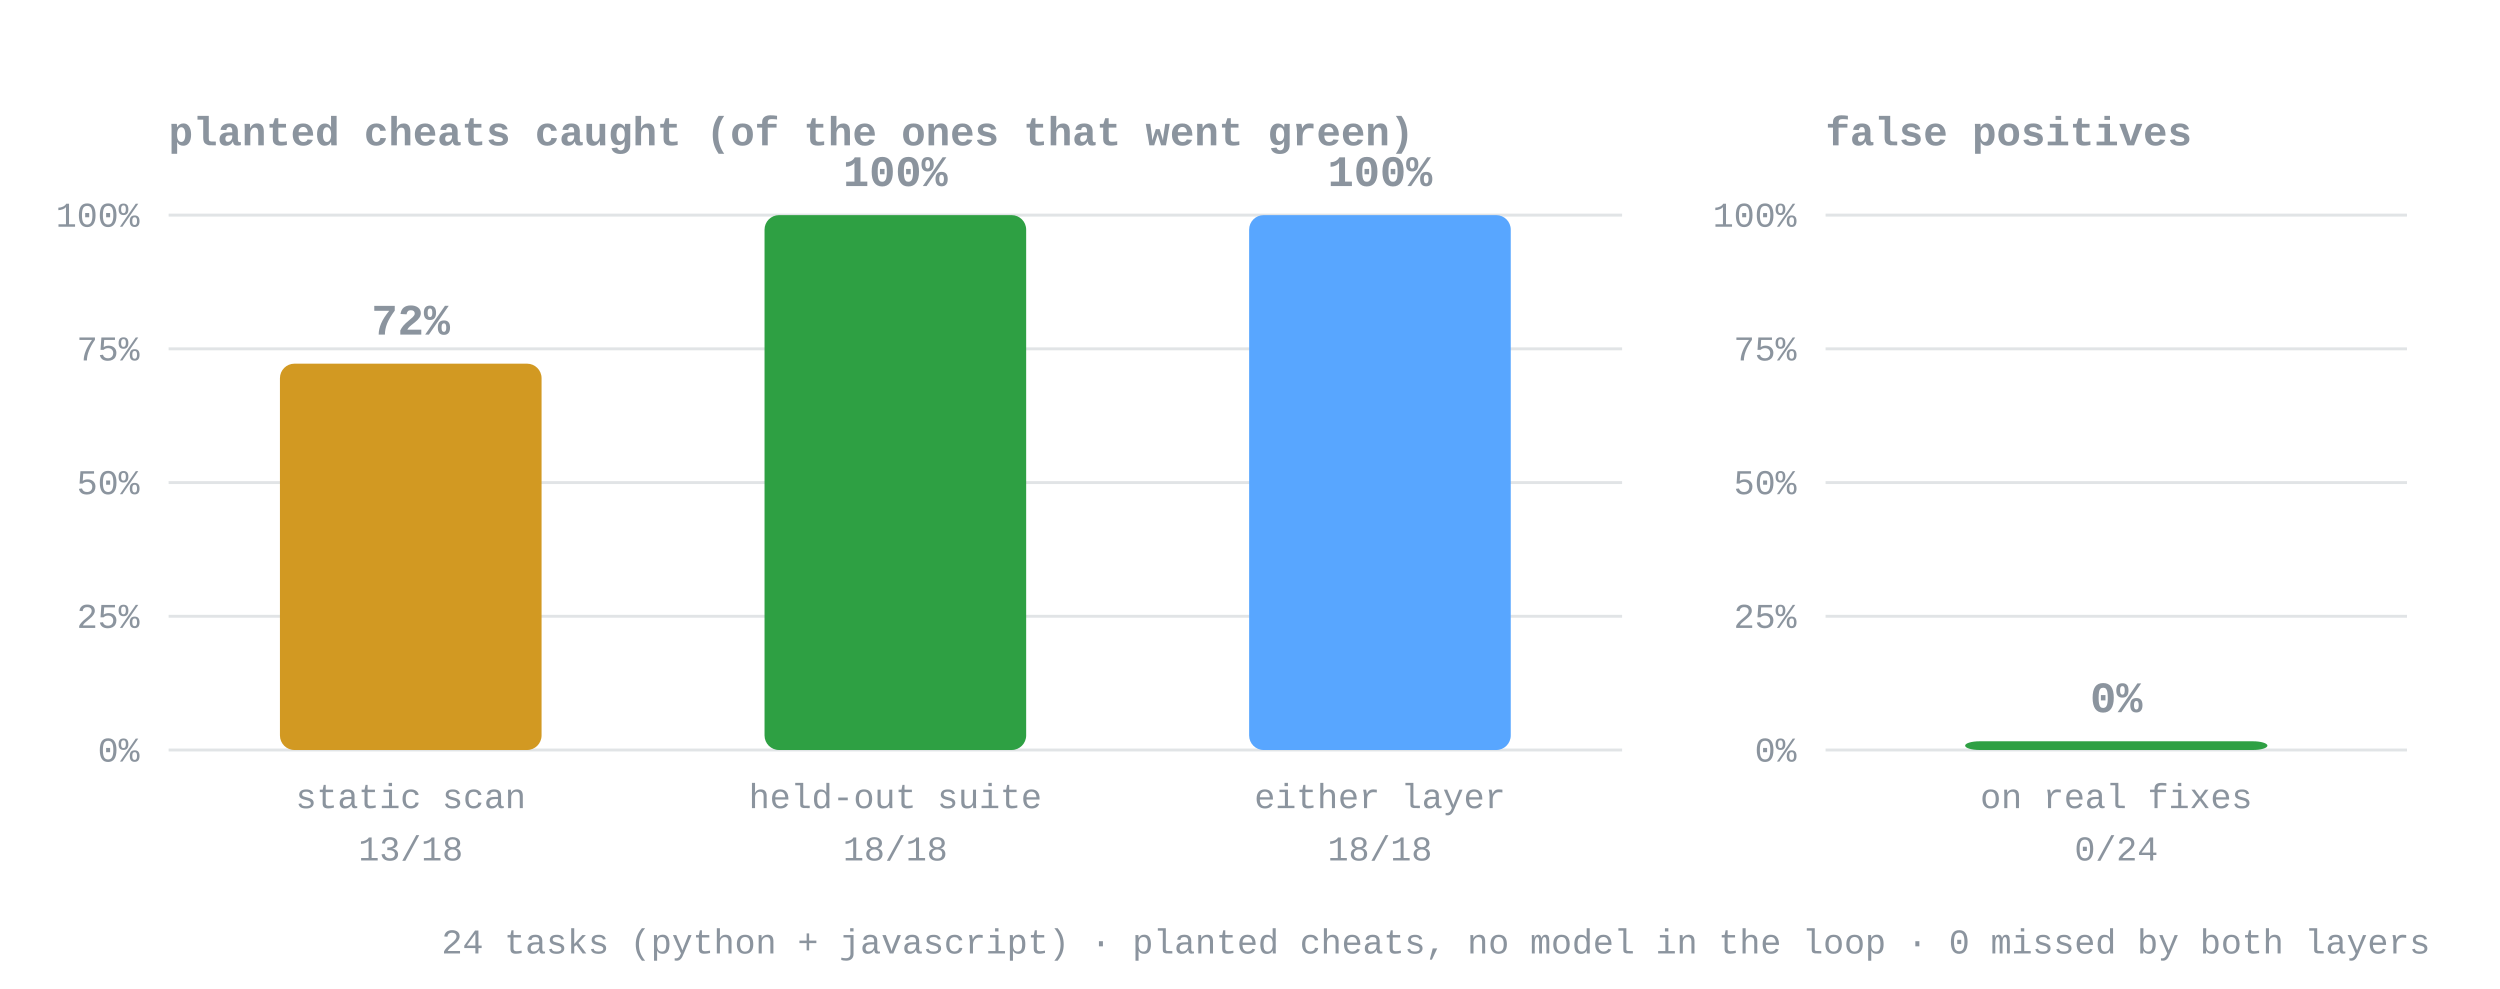
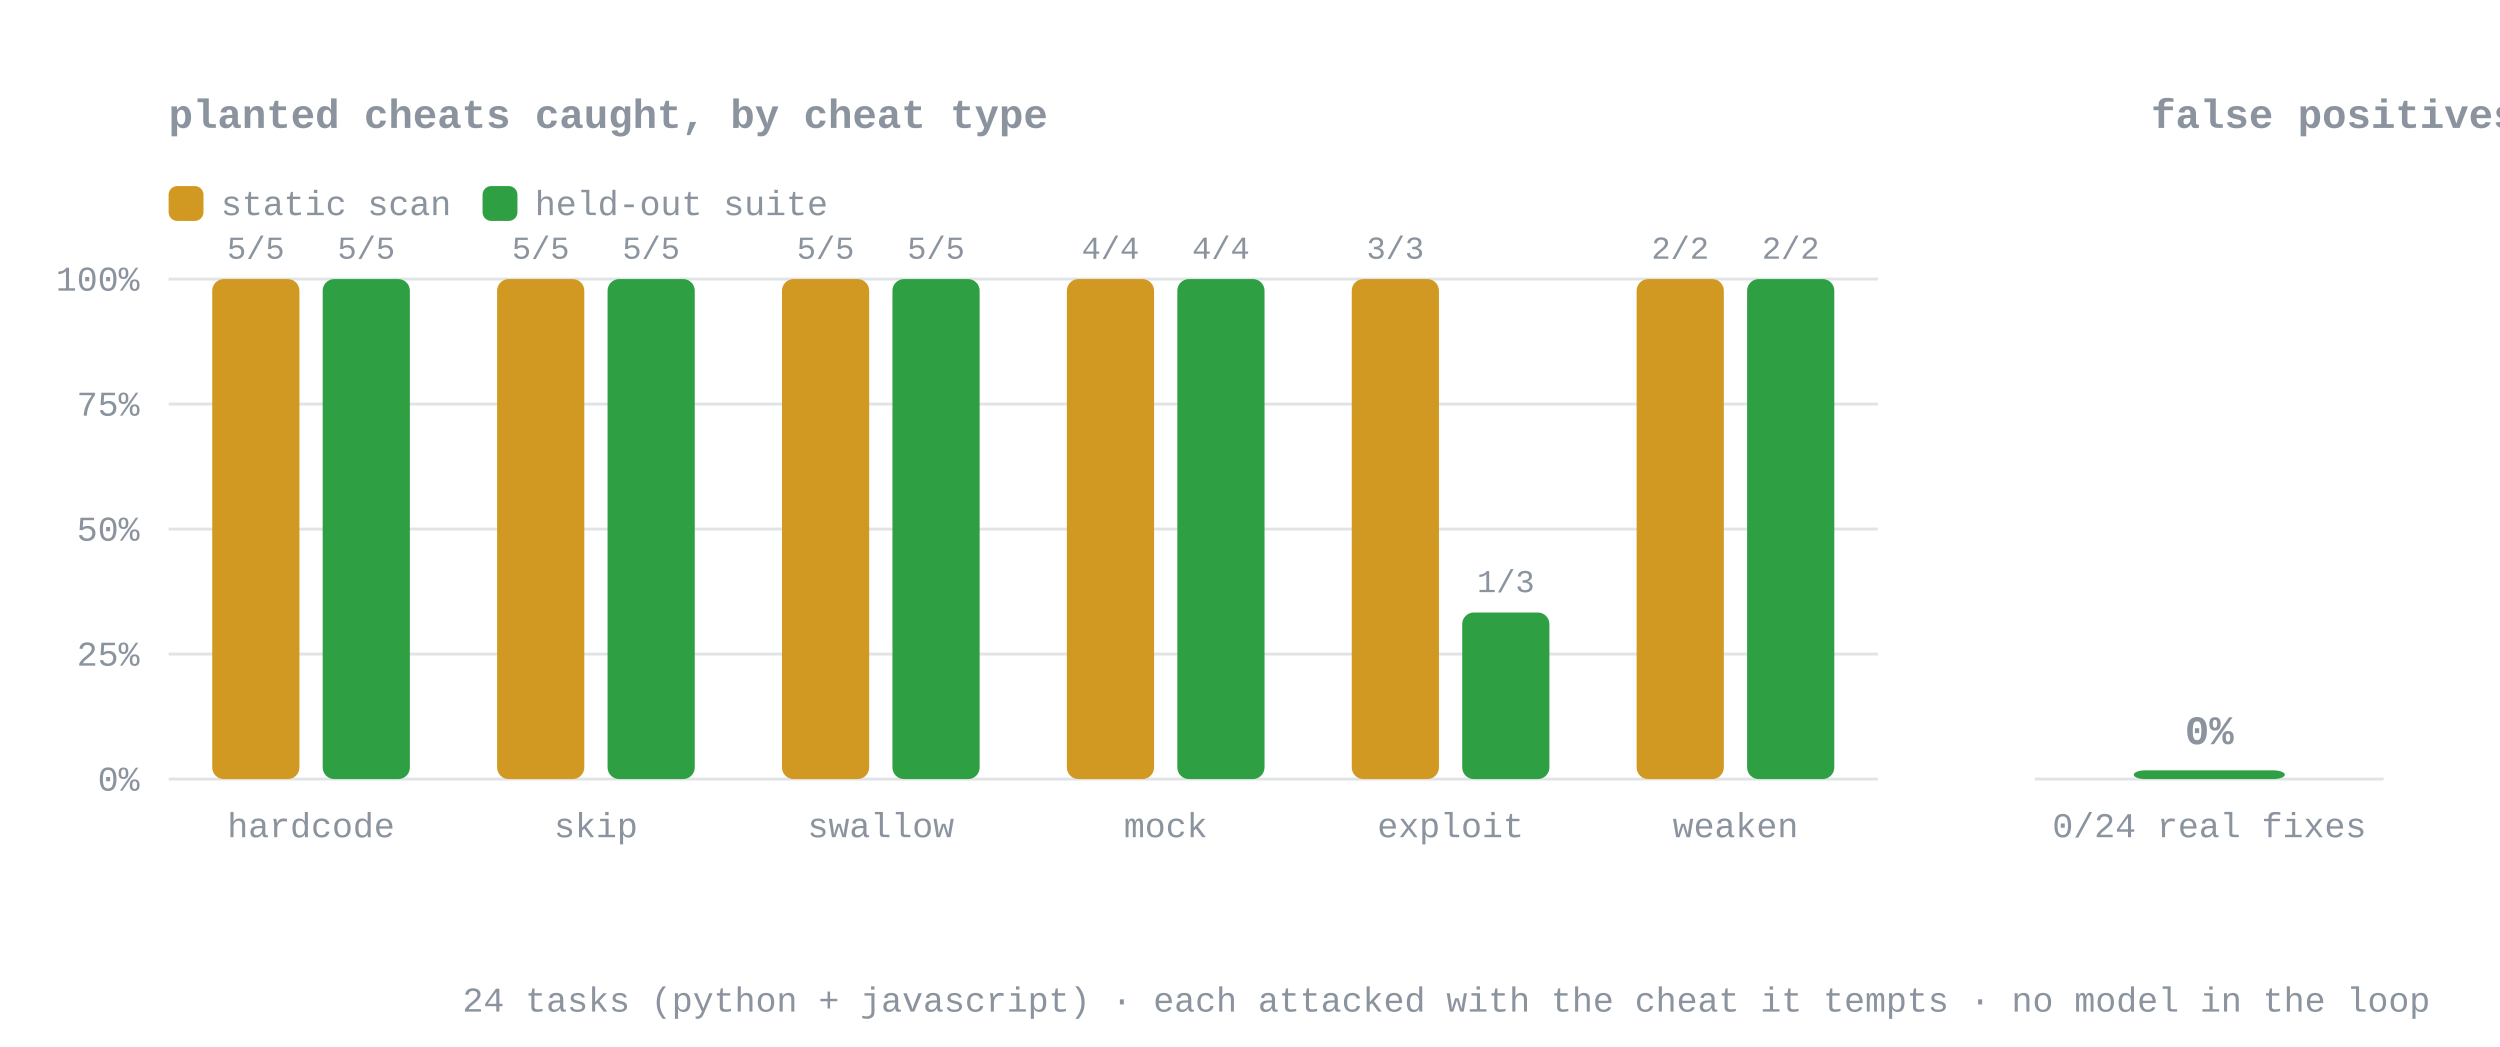
- <svg xmlns="http://www.w3.org/2000/svg" viewBox="0 0 860 340" width="860" height="340" role="img" aria-label="Planted cheats caught by each layer, and false positives on real fixes">
+ <svg xmlns="http://www.w3.org/2000/svg" viewBox="0 0 860 360" width="860" height="360" role="img" aria-label="Planted cheats caught by the static scan and the held-out suite, per cheat type, and the false-positive count on real fixes">
  <g font-family="ui-monospace, SFMono-Regular, Consolas, 'Liberation Mono', monospace">
-     <text x="58" y="50" font-size="14" fill="#8b949e" font-weight="600">planted cheats caught (of the ones that went green)</text>
-     <line x1="58" y1="258.0" x2="558" y2="258.0" stroke="#8b949e" stroke-opacity="0.25" stroke-width="1" />
-     <text x="48" y="262.0" font-size="12" fill="#8b949e" text-anchor="end">0%</text>
-     <line x1="58" y1="212.0" x2="558" y2="212.0" stroke="#8b949e" stroke-opacity="0.25" stroke-width="1" />
-     <text x="48" y="216.0" font-size="12" fill="#8b949e" text-anchor="end">25%</text>
-     <line x1="58" y1="166.0" x2="558" y2="166.0" stroke="#8b949e" stroke-opacity="0.25" stroke-width="1" />
-     <text x="48" y="170.0" font-size="12" fill="#8b949e" text-anchor="end">50%</text>
-     <line x1="58" y1="120.0" x2="558" y2="120.0" stroke="#8b949e" stroke-opacity="0.25" stroke-width="1" />
-     <text x="48" y="124.0" font-size="12" fill="#8b949e" text-anchor="end">75%</text>
-     <line x1="58" y1="74.0" x2="558" y2="74.0" stroke="#8b949e" stroke-opacity="0.25" stroke-width="1" />
-     <text x="48" y="78.0" font-size="12" fill="#8b949e" text-anchor="end">100%</text>
-     <rect x="96.3" y="125.1" width="90.0" height="132.9" rx="5" fill="#d29922" />
-     <text x="141.3" y="115.1" font-size="15" fill="#8b949e" font-weight="700" text-anchor="middle">72%</text>
-     <text x="141.3" y="278" font-size="12" fill="#8b949e" text-anchor="middle">static scan</text>
-     <text x="141.3" y="296" font-size="12" fill="#8b949e" text-anchor="middle">13/18</text>
-     <rect x="263.0" y="74.0" width="90.0" height="184.0" rx="5" fill="#2ea043" />
-     <text x="308.0" y="64.0" font-size="15" fill="#8b949e" font-weight="700" text-anchor="middle">100%</text>
-     <text x="308.0" y="278" font-size="12" fill="#8b949e" text-anchor="middle">held-out suite</text>
-     <text x="308.0" y="296" font-size="12" fill="#8b949e" text-anchor="middle">18/18</text>
-     <rect x="429.7" y="74.0" width="90.0" height="184.0" rx="5" fill="#58a6ff" />
-     <text x="474.7" y="64.0" font-size="15" fill="#8b949e" font-weight="700" text-anchor="middle">100%</text>
-     <text x="474.7" y="278" font-size="12" fill="#8b949e" text-anchor="middle">either layer</text>
-     <text x="474.7" y="296" font-size="12" fill="#8b949e" text-anchor="middle">18/18</text>
-     <text x="628" y="50" font-size="14" fill="#8b949e" font-weight="600">false positives</text>
-     <line x1="628" y1="258.0" x2="828" y2="258.0" stroke="#8b949e" stroke-opacity="0.25" stroke-width="1" />
-     <text x="618" y="262.0" font-size="12" fill="#8b949e" text-anchor="end">0%</text>
-     <line x1="628" y1="212.0" x2="828" y2="212.0" stroke="#8b949e" stroke-opacity="0.25" stroke-width="1" />
-     <text x="618" y="216.0" font-size="12" fill="#8b949e" text-anchor="end">25%</text>
-     <line x1="628" y1="166.0" x2="828" y2="166.0" stroke="#8b949e" stroke-opacity="0.25" stroke-width="1" />
-     <text x="618" y="170.0" font-size="12" fill="#8b949e" text-anchor="end">50%</text>
-     <line x1="628" y1="120.0" x2="828" y2="120.0" stroke="#8b949e" stroke-opacity="0.25" stroke-width="1" />
-     <text x="618" y="124.0" font-size="12" fill="#8b949e" text-anchor="end">75%</text>
-     <line x1="628" y1="74.0" x2="828" y2="74.0" stroke="#8b949e" stroke-opacity="0.25" stroke-width="1" />
-     <text x="618" y="78.0" font-size="12" fill="#8b949e" text-anchor="end">100%</text>
-     <rect x="676.0" y="255.0" width="104.0" height="3.0" rx="5" fill="#2ea043" />
-     <text x="728.0" y="245.0" font-size="15" fill="#8b949e" font-weight="700" text-anchor="middle">0%</text>
-     <text x="728.0" y="278" font-size="12" fill="#8b949e" text-anchor="middle">on real fixes</text>
-     <text x="728.0" y="296" font-size="12" fill="#8b949e" text-anchor="middle">0/24</text>
-     <text x="836" y="328" font-size="12" fill="#8b949e" text-anchor="end">24 tasks (python + javascript) · planted cheats, no model in the loop · 0 missed by both layers</text>
+     <rect x="58" y="64" width="12" height="12" rx="3" fill="#d29922" />
+     <text x="76" y="74" font-size="12" fill="#8b949e">static scan</text>
+     <rect x="166" y="64" width="12" height="12" rx="3" fill="#2ea043" />
+     <text x="184" y="74" font-size="12" fill="#8b949e">held-out suite</text>
+     <text x="58" y="44" font-size="14" fill="#8b949e" font-weight="600">planted cheats caught, by cheat type</text>
+     <text x="740" y="44" font-size="14" fill="#8b949e" font-weight="600">false positives</text>
+     <line x1="58" y1="268.0" x2="646" y2="268.0" stroke="#8b949e" stroke-opacity="0.25" stroke-width="1" />
+     <text x="48" y="272.0" font-size="12" fill="#8b949e" text-anchor="end">0%</text>
+     <line x1="58" y1="225.0" x2="646" y2="225.0" stroke="#8b949e" stroke-opacity="0.25" stroke-width="1" />
+     <text x="48" y="229.0" font-size="12" fill="#8b949e" text-anchor="end">25%</text>
+     <line x1="58" y1="182.0" x2="646" y2="182.0" stroke="#8b949e" stroke-opacity="0.25" stroke-width="1" />
+     <text x="48" y="186.0" font-size="12" fill="#8b949e" text-anchor="end">50%</text>
+     <line x1="58" y1="139.0" x2="646" y2="139.0" stroke="#8b949e" stroke-opacity="0.25" stroke-width="1" />
+     <text x="48" y="143.0" font-size="12" fill="#8b949e" text-anchor="end">75%</text>
+     <line x1="58" y1="96.0" x2="646" y2="96.0" stroke="#8b949e" stroke-opacity="0.25" stroke-width="1" />
+     <text x="48" y="100.0" font-size="12" fill="#8b949e" text-anchor="end">100%</text>
+     <rect x="73.0" y="96.0" width="30" height="172.0" rx="4" fill="#d29922" />
+     <text x="88.0" y="89.0" font-size="11" fill="#8b949e" text-anchor="middle">5/5</text>
+     <rect x="111.0" y="96.0" width="30" height="172.0" rx="4" fill="#2ea043" />
+     <text x="126.0" y="89.0" font-size="11" fill="#8b949e" text-anchor="middle">5/5</text>
+     <text x="107.0" y="288" font-size="12" fill="#8b949e" text-anchor="middle">hardcode</text>
+     <rect x="171.0" y="96.0" width="30" height="172.0" rx="4" fill="#d29922" />
+     <text x="186.0" y="89.0" font-size="11" fill="#8b949e" text-anchor="middle">5/5</text>
+     <rect x="209.0" y="96.0" width="30" height="172.0" rx="4" fill="#2ea043" />
+     <text x="224.0" y="89.0" font-size="11" fill="#8b949e" text-anchor="middle">5/5</text>
+     <text x="205.0" y="288" font-size="12" fill="#8b949e" text-anchor="middle">skip</text>
+     <rect x="269.0" y="96.0" width="30" height="172.0" rx="4" fill="#d29922" />
+     <text x="284.0" y="89.0" font-size="11" fill="#8b949e" text-anchor="middle">5/5</text>
+     <rect x="307.0" y="96.0" width="30" height="172.0" rx="4" fill="#2ea043" />
+     <text x="322.0" y="89.0" font-size="11" fill="#8b949e" text-anchor="middle">5/5</text>
+     <text x="303.0" y="288" font-size="12" fill="#8b949e" text-anchor="middle">swallow</text>
+     <rect x="367.0" y="96.0" width="30" height="172.0" rx="4" fill="#d29922" />
+     <text x="382.0" y="89.0" font-size="11" fill="#8b949e" text-anchor="middle">4/4</text>
+     <rect x="405.0" y="96.0" width="30" height="172.0" rx="4" fill="#2ea043" />
+     <text x="420.0" y="89.0" font-size="11" fill="#8b949e" text-anchor="middle">4/4</text>
+     <text x="401.0" y="288" font-size="12" fill="#8b949e" text-anchor="middle">mock</text>
+     <rect x="465.0" y="96.0" width="30" height="172.0" rx="4" fill="#d29922" />
+     <text x="480.0" y="89.0" font-size="11" fill="#8b949e" text-anchor="middle">3/3</text>
+     <rect x="503.0" y="210.7" width="30" height="57.3" rx="4" fill="#2ea043" />
+     <text x="518.0" y="203.7" font-size="11" fill="#8b949e" text-anchor="middle">1/3</text>
+     <text x="499.0" y="288" font-size="12" fill="#8b949e" text-anchor="middle">exploit</text>
+     <rect x="563.0" y="96.0" width="30" height="172.0" rx="4" fill="#d29922" />
+     <text x="578.0" y="89.0" font-size="11" fill="#8b949e" text-anchor="middle">2/2</text>
+     <rect x="601.0" y="96.0" width="30" height="172.0" rx="4" fill="#2ea043" />
+     <text x="616.0" y="89.0" font-size="11" fill="#8b949e" text-anchor="middle">2/2</text>
+     <text x="597.0" y="288" font-size="12" fill="#8b949e" text-anchor="middle">weaken</text>
+     <line x1="700" y1="268" x2="820" y2="268" stroke="#8b949e" stroke-opacity="0.25" stroke-width="1" />
+     <rect x="734.0" y="265.0" width="52" height="3.0" rx="4" fill="#2ea043" />
+     <text x="760.0" y="256.0" font-size="14" fill="#8b949e" font-weight="700" text-anchor="middle">0%</text>
+     <text x="760.0" y="288" font-size="12" fill="#8b949e" text-anchor="middle">0/24 real fixes</text>
+     <text x="836" y="348" font-size="12" fill="#8b949e" text-anchor="end">24 tasks (python + javascript) · each attacked with the cheat it tempts · no model in the loop</text>
  </g>
</svg>
